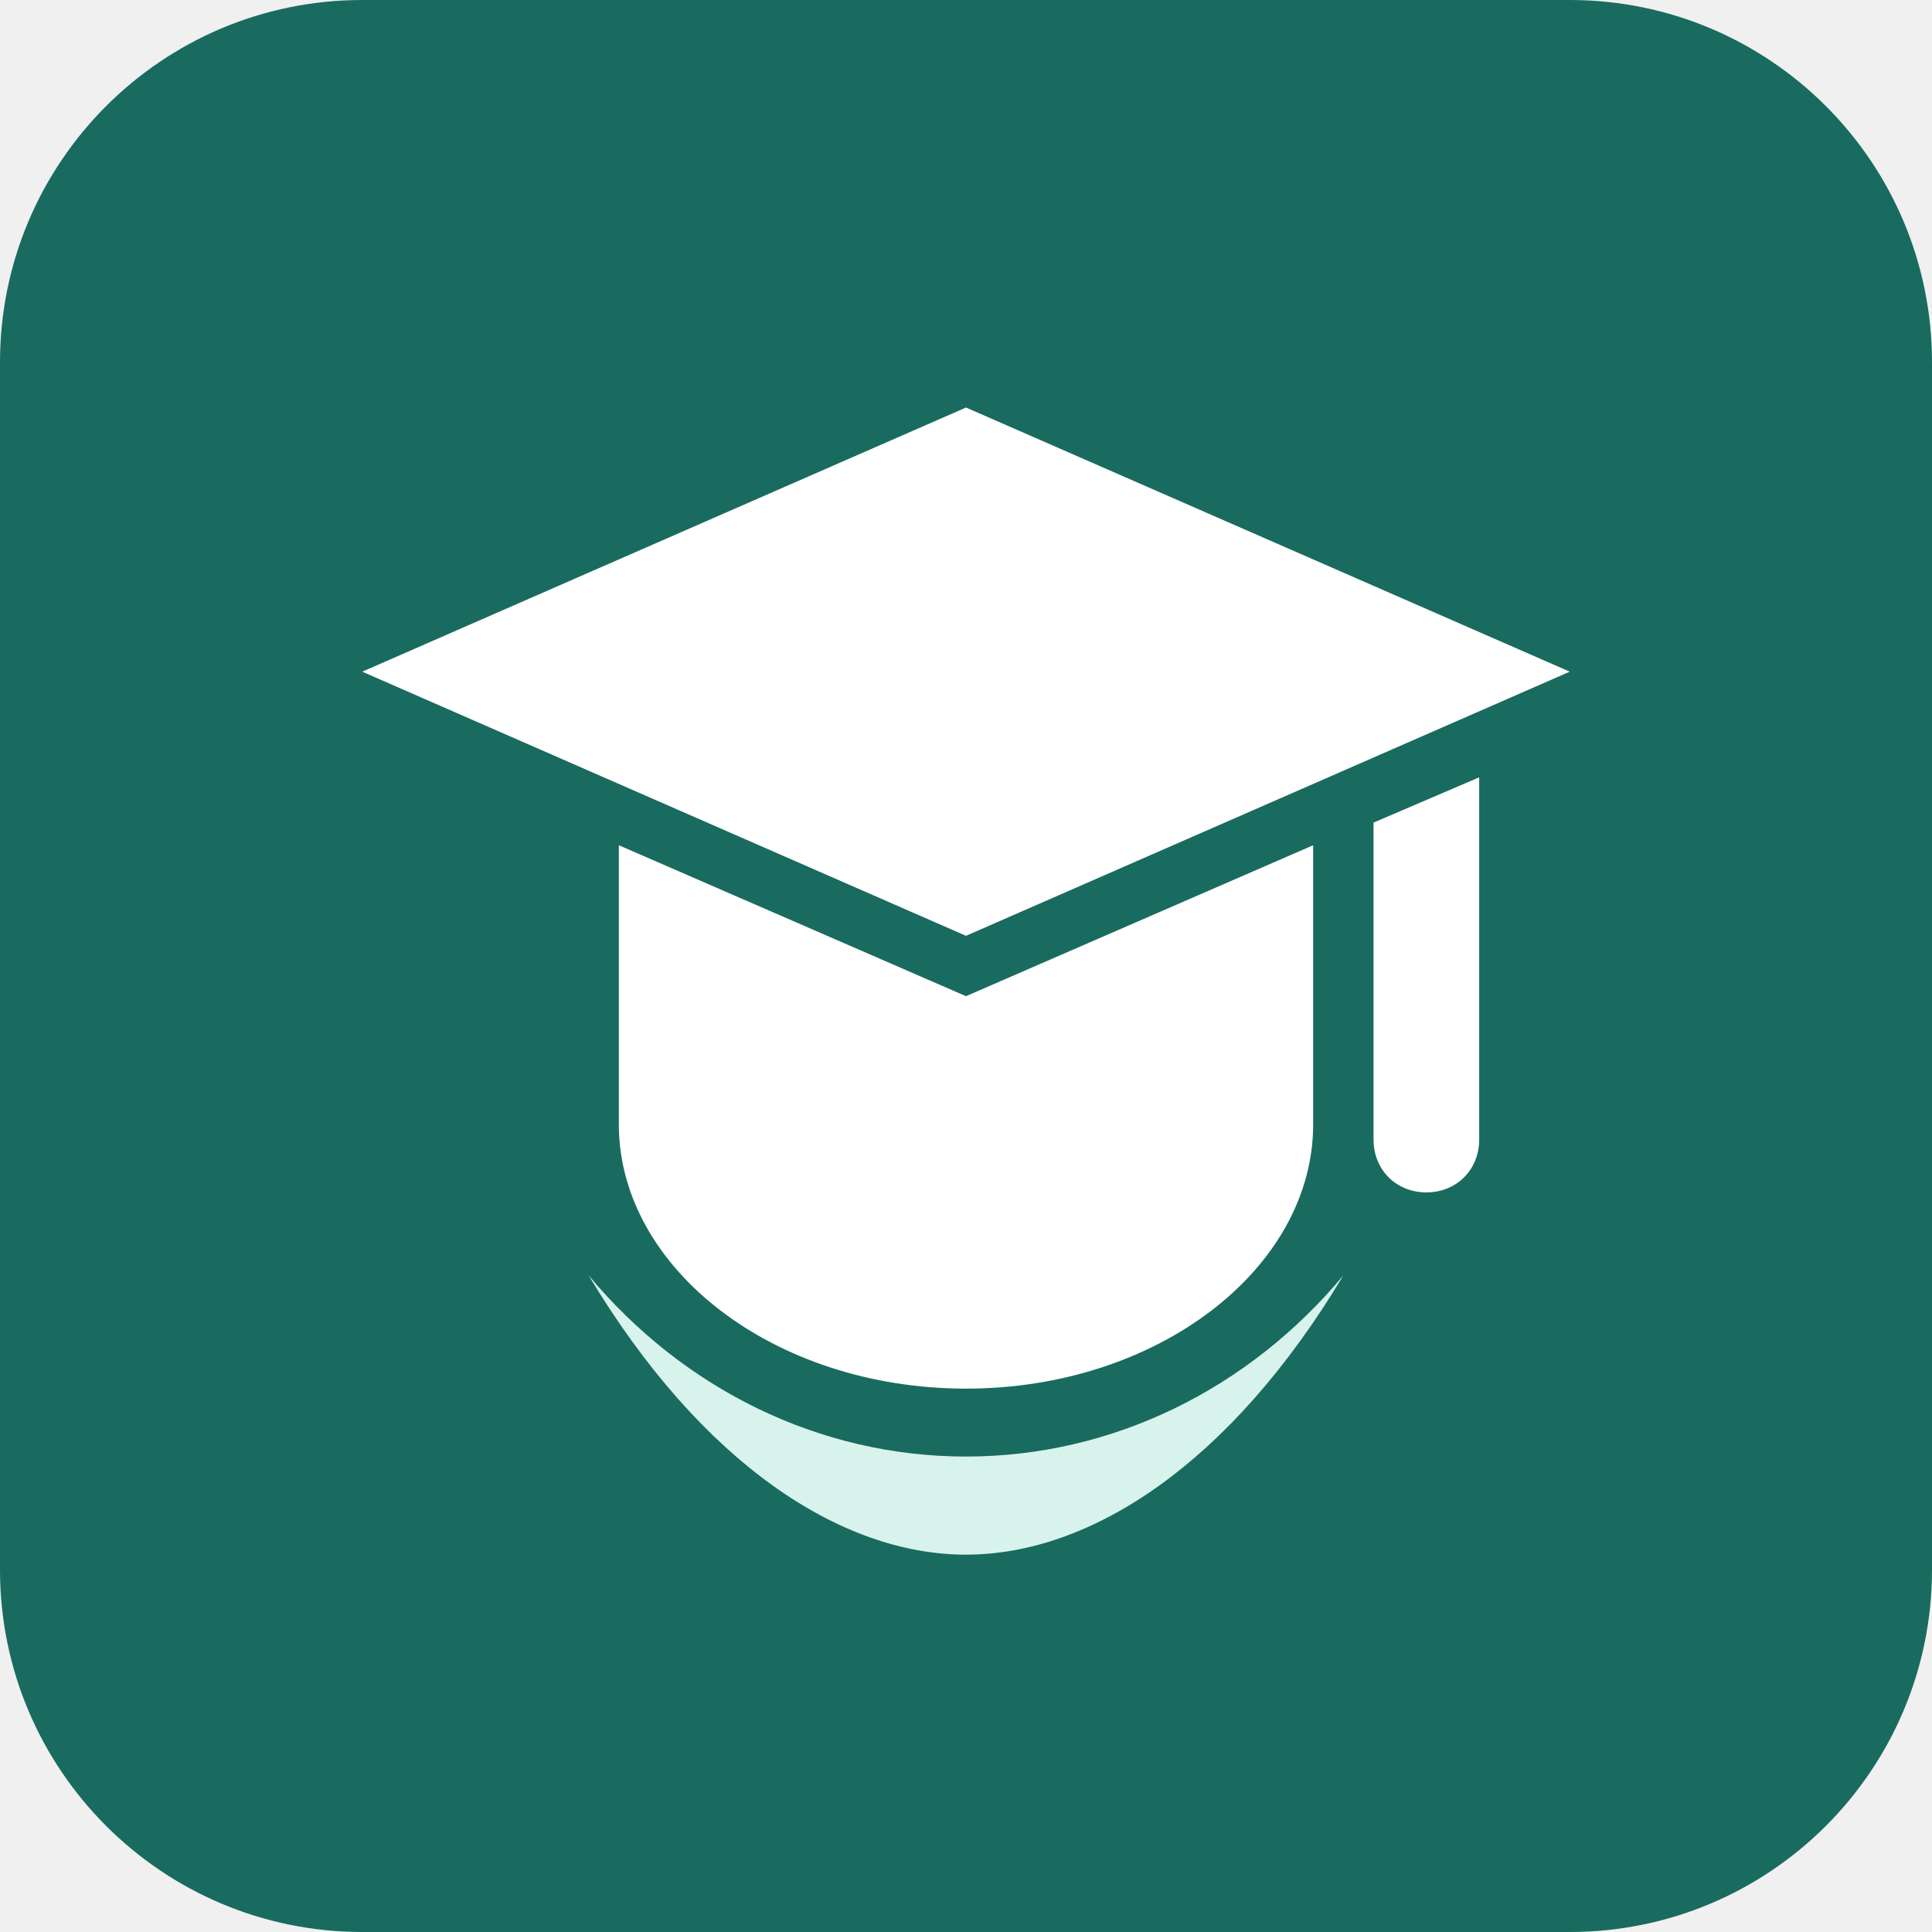
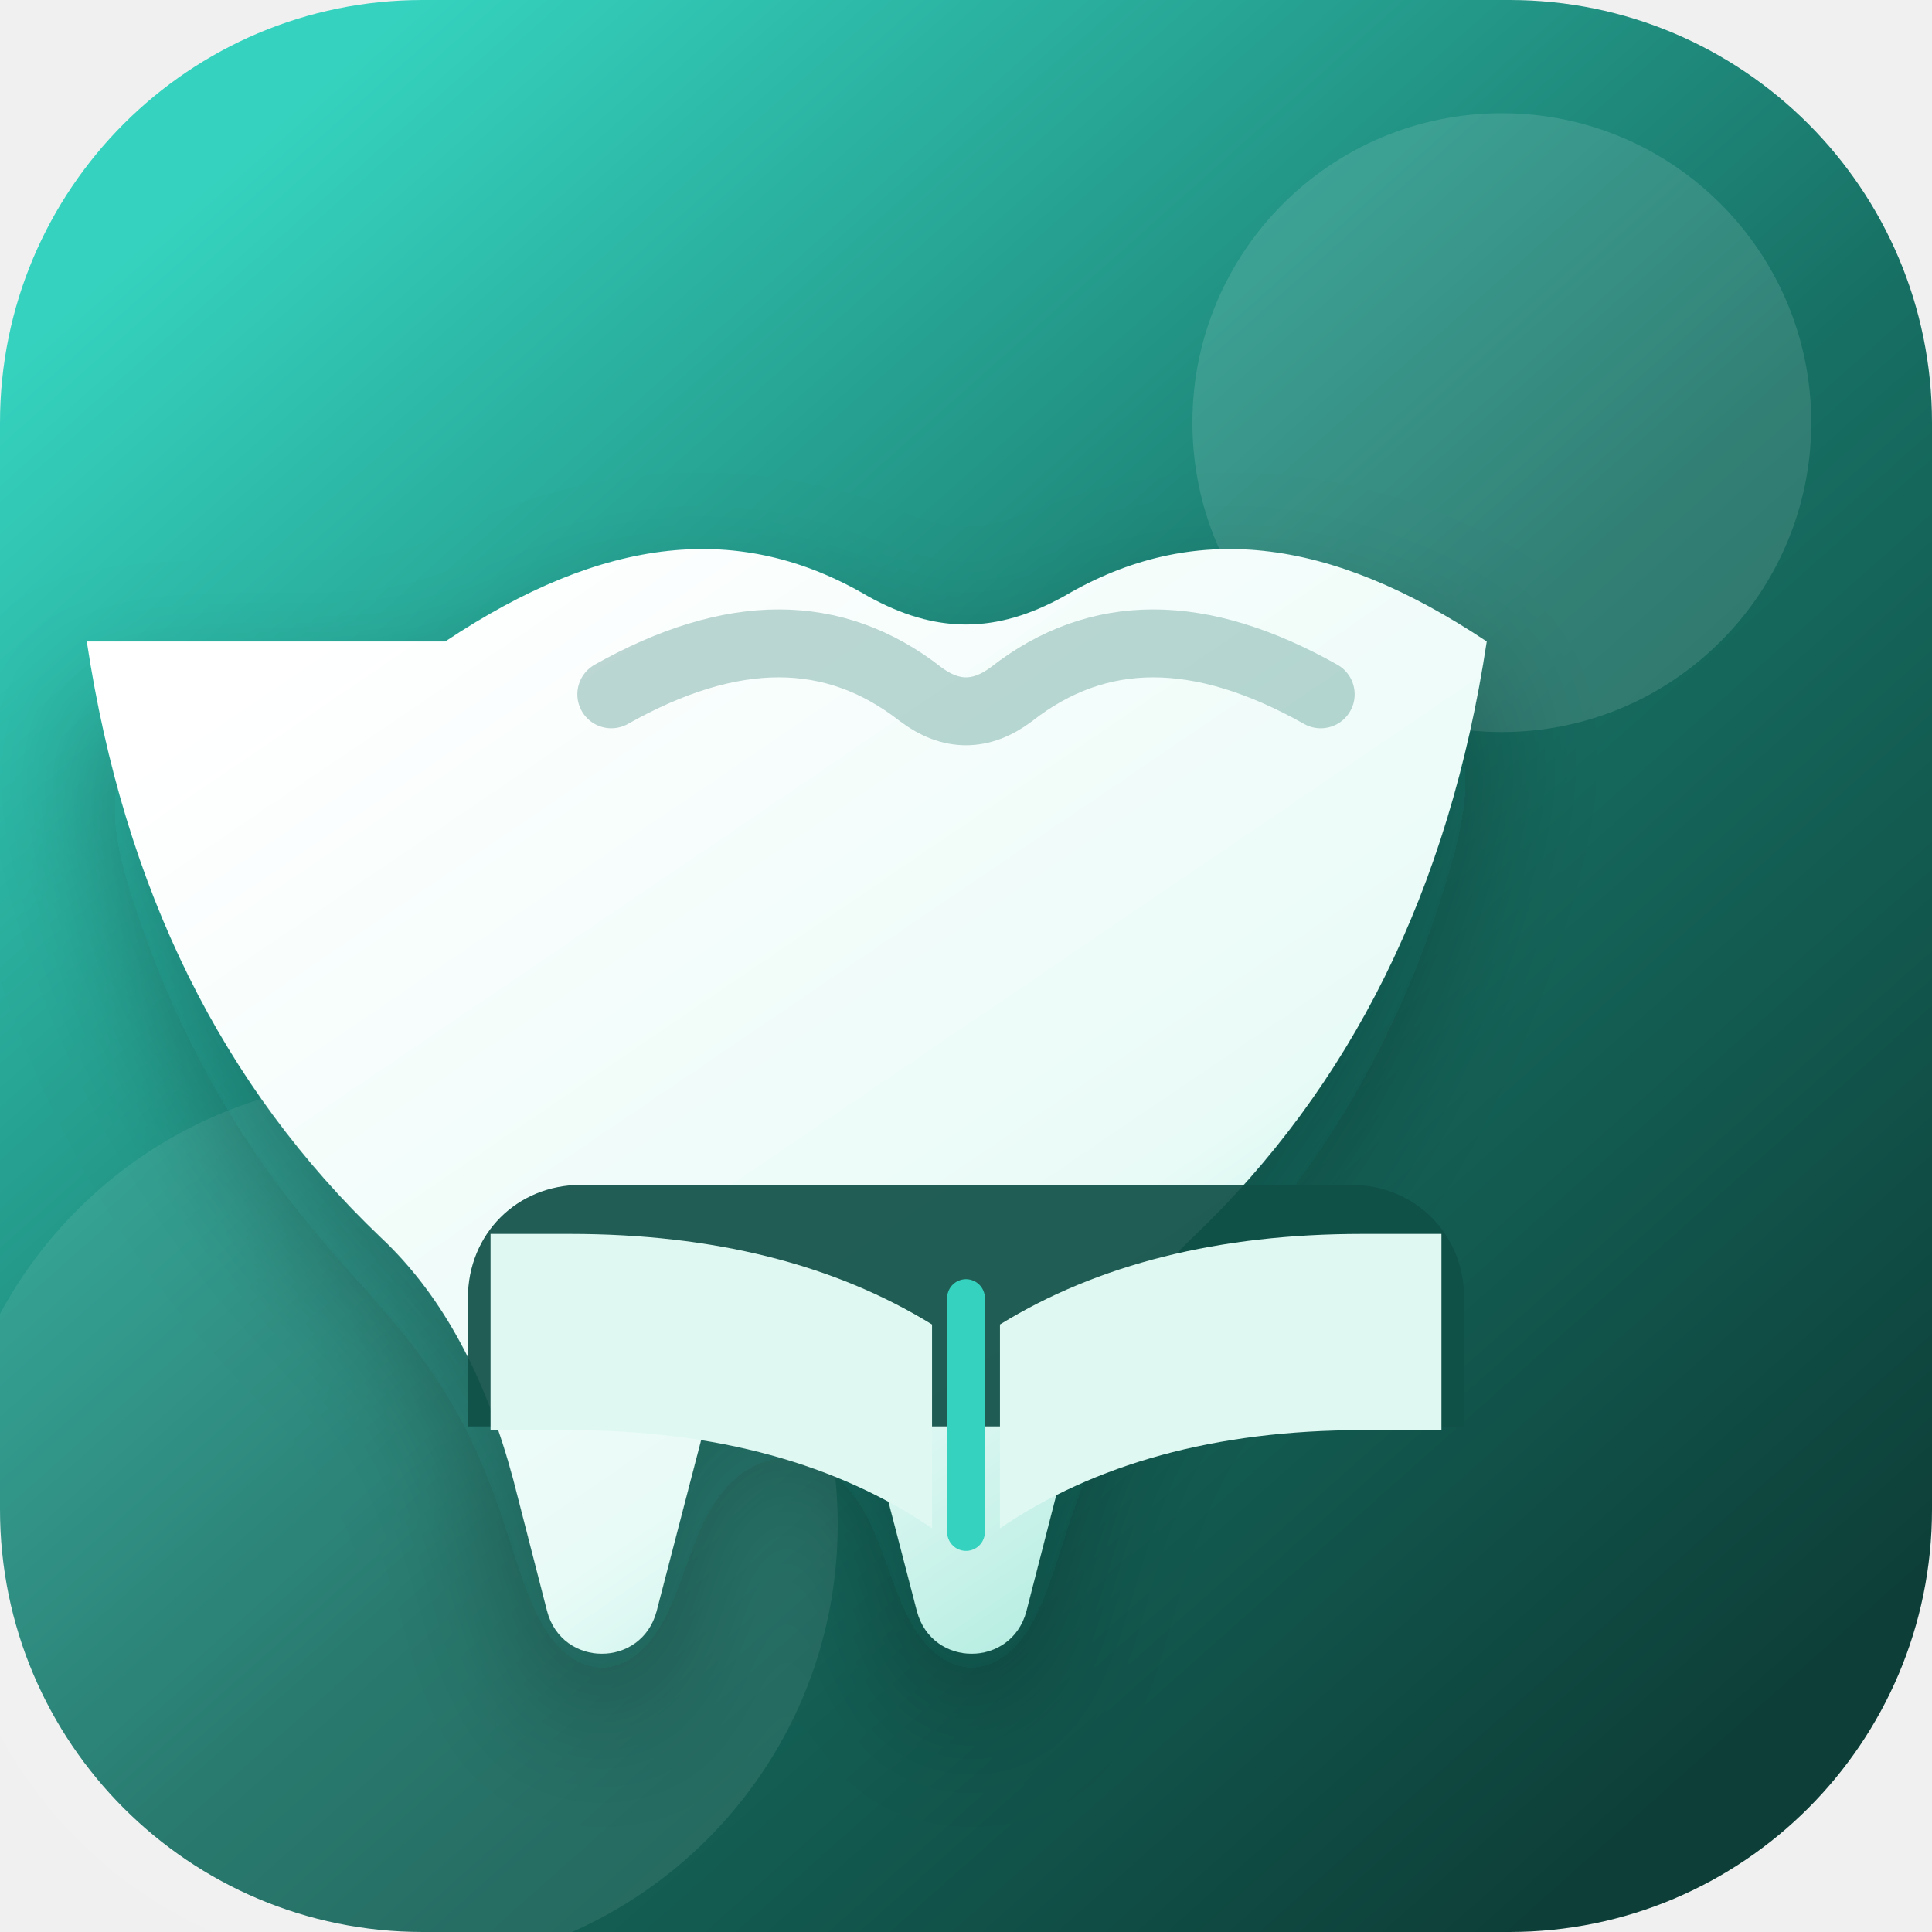
- <svg xmlns="http://www.w3.org/2000/svg" viewBox="0 0 512 512">
-   <rect width="512" height="512" rx="96" fill="#196b5f" />
-   <path fill="#ffffff" d="M256 108 96 178l160 70 160-70-160-70Zm-92 116v74c0 38 41 70 92 70s92-32 92-70v-74l-92 40-92-40Zm228-18-28 12v84c0 8 6 14 14 14s14-6 14-14v-96Z" />
-   <path fill="#d8f3ec" d="M156 338c30 50 67 74 100 74s70-24 100-74c-25 30-61 48-100 48s-75-18-100-48Z" />
+ <svg xmlns="http://www.w3.org/2000/svg" viewBox="0 0 512 512" role="img" aria-labelledby="title desc">
+   <defs>
+     <linearGradient id="bg" x1="64" y1="40" x2="448" y2="472" gradientUnits="userSpaceOnUse">
+       <stop offset="0" stop-color="#35d3bf" />
+       <stop offset="0.55" stop-color="#176f63" />
+       <stop offset="1" stop-color="#0d3f38" />
+     </linearGradient>
+     <linearGradient id="tooth" x1="158" y1="118" x2="340" y2="386" gradientUnits="userSpaceOnUse">
+       <stop offset="0" stop-color="#ffffff" />
+       <stop offset="0.75" stop-color="#e9fbf7" />
+       <stop offset="1" stop-color="#b9eee3" />
+     </linearGradient>
+     <filter id="shadow" x="-20%" y="-20%" width="140%" height="150%">
+       <feDropShadow dx="0" dy="18" stdDeviation="18" flood-color="#06231f" flood-opacity="0.28" />
+     </filter>
+   </defs>
+   <rect width="512" height="512" rx="112" fill="url(#bg)" />
+   <circle cx="398" cy="112" r="82" fill="#ffffff" opacity="0.12" />
+   <circle cx="104" cy="404" r="118" fill="#ffffff" opacity="0.08" />
+   <path d="M118 170c42-28 78-32 112-12 18 10 34 10 52 0 34-20 70-16 112 12-10 66-36 118-78 158-17 16-28 38-35 64l-9 35c-4 15-25 15-29 0l-13-50c-6-23-37-23-43 0l-13 50c-4 15-25 15-29 0l-9-35c-7-26-18-48-35-64-42-40-68-92-78-158Z" fill="url(#tooth)" filter="url(#shadow)" />
+   <path d="M162 184c32-18 59-18 82 0 8 6 16 6 24 0 23-18 50-18 82 0" fill="none" stroke="#176f63" stroke-width="18" stroke-linecap="round" opacity="0.28" />
+   <path d="M154 314h204c17 0 30 13 30 30v34H124v-34c0-17 13-30 30-30Z" fill="#0f4f47" opacity="0.92" />
+   <path d="M151 327c38 0 70 8 96 24v54c-25-17-57-26-96-26h-21v-52h21Zm210 0c-38 0-70 8-96 24v54c25-17 57-26 96-26h21v-52h-21Z" fill="#dff8f2" />
+   <path d="M256 344v62" stroke="#35d3bf" stroke-width="10" stroke-linecap="round" />
</svg>
